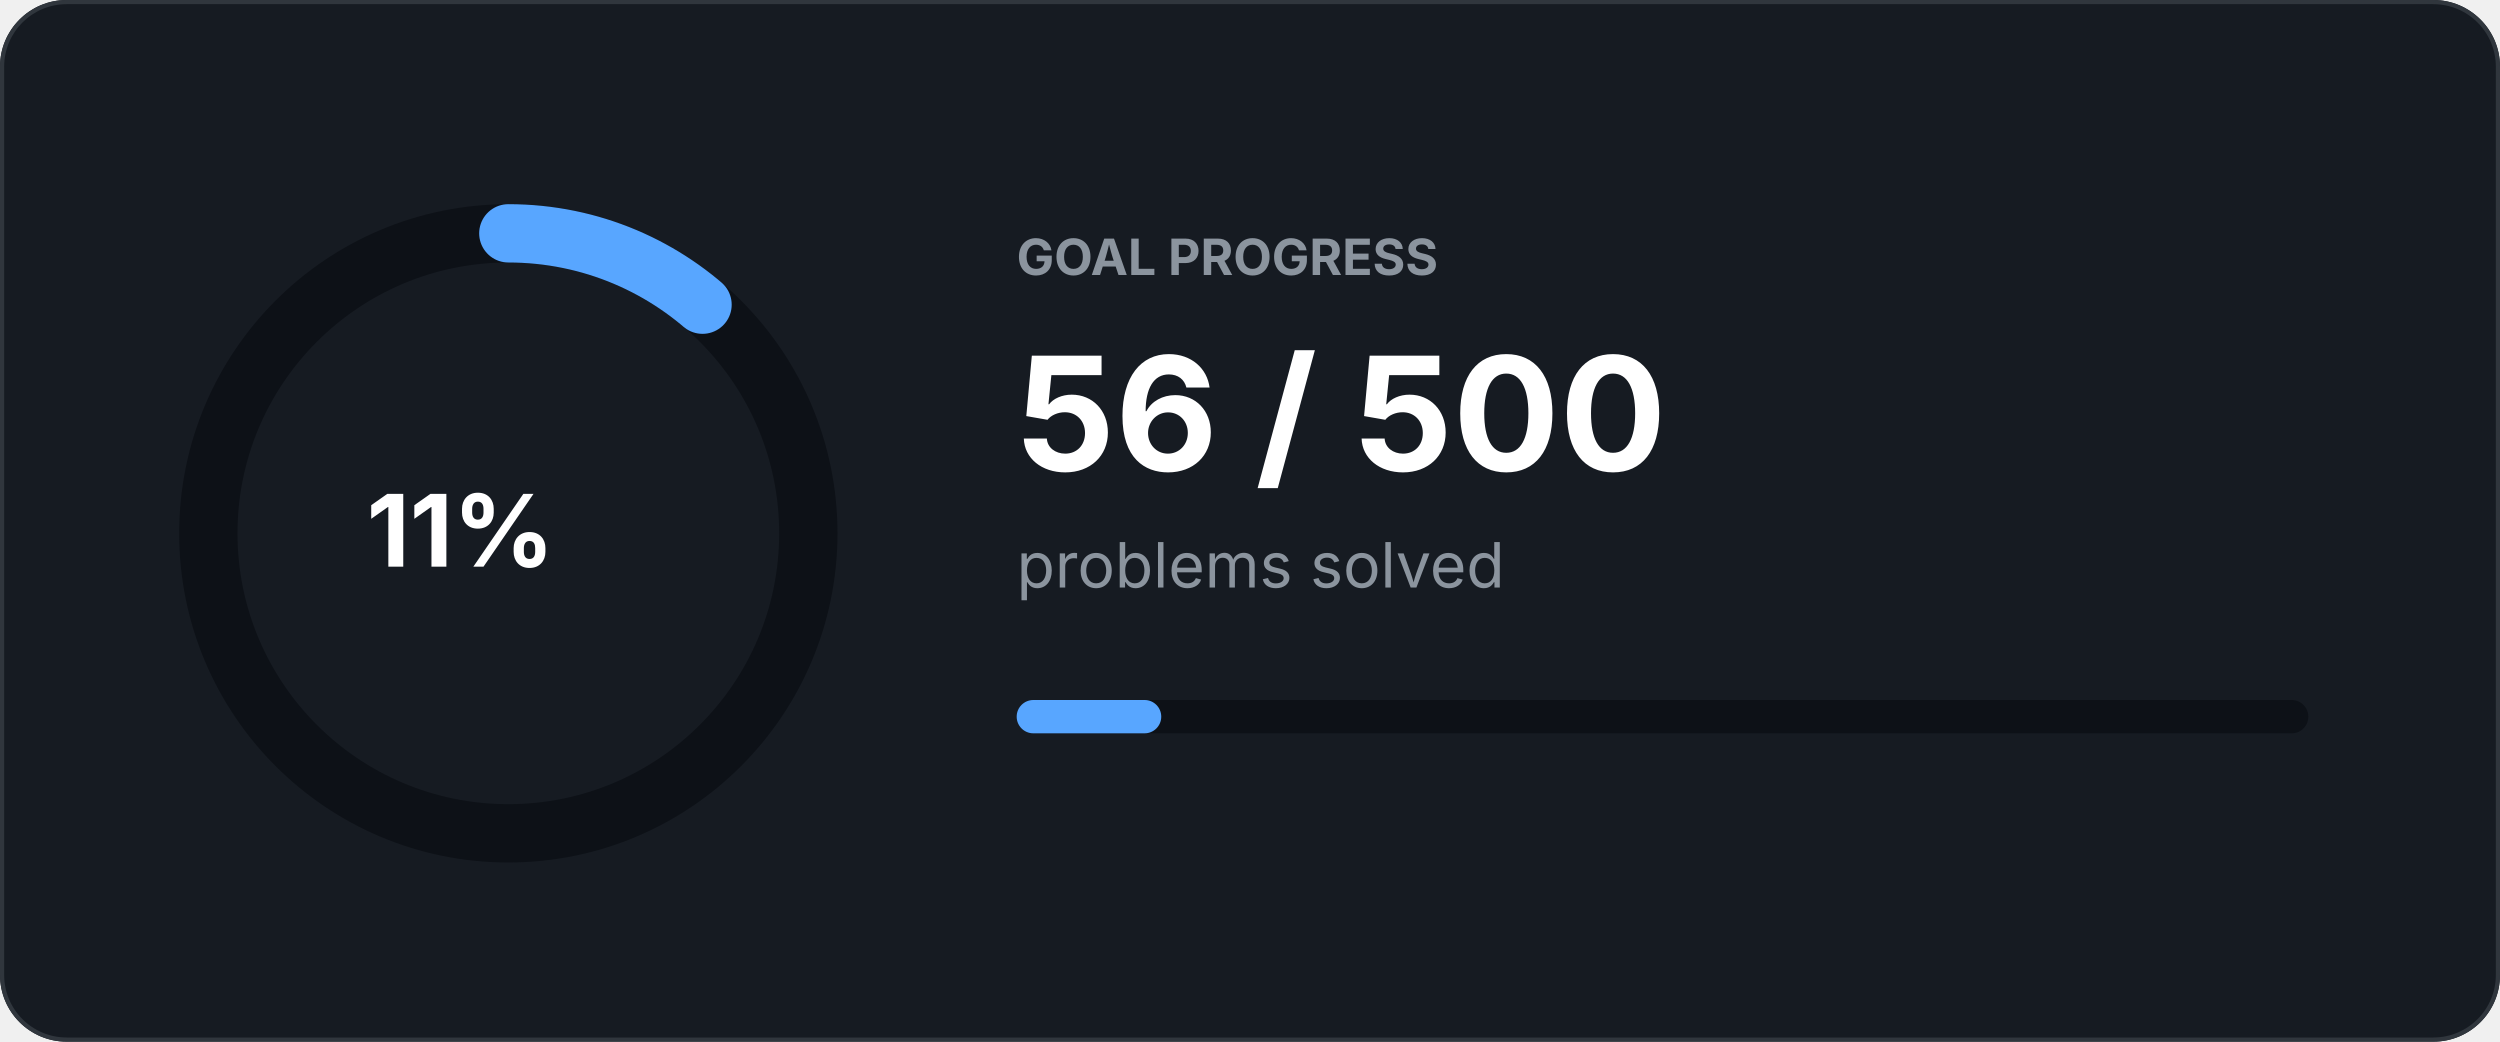
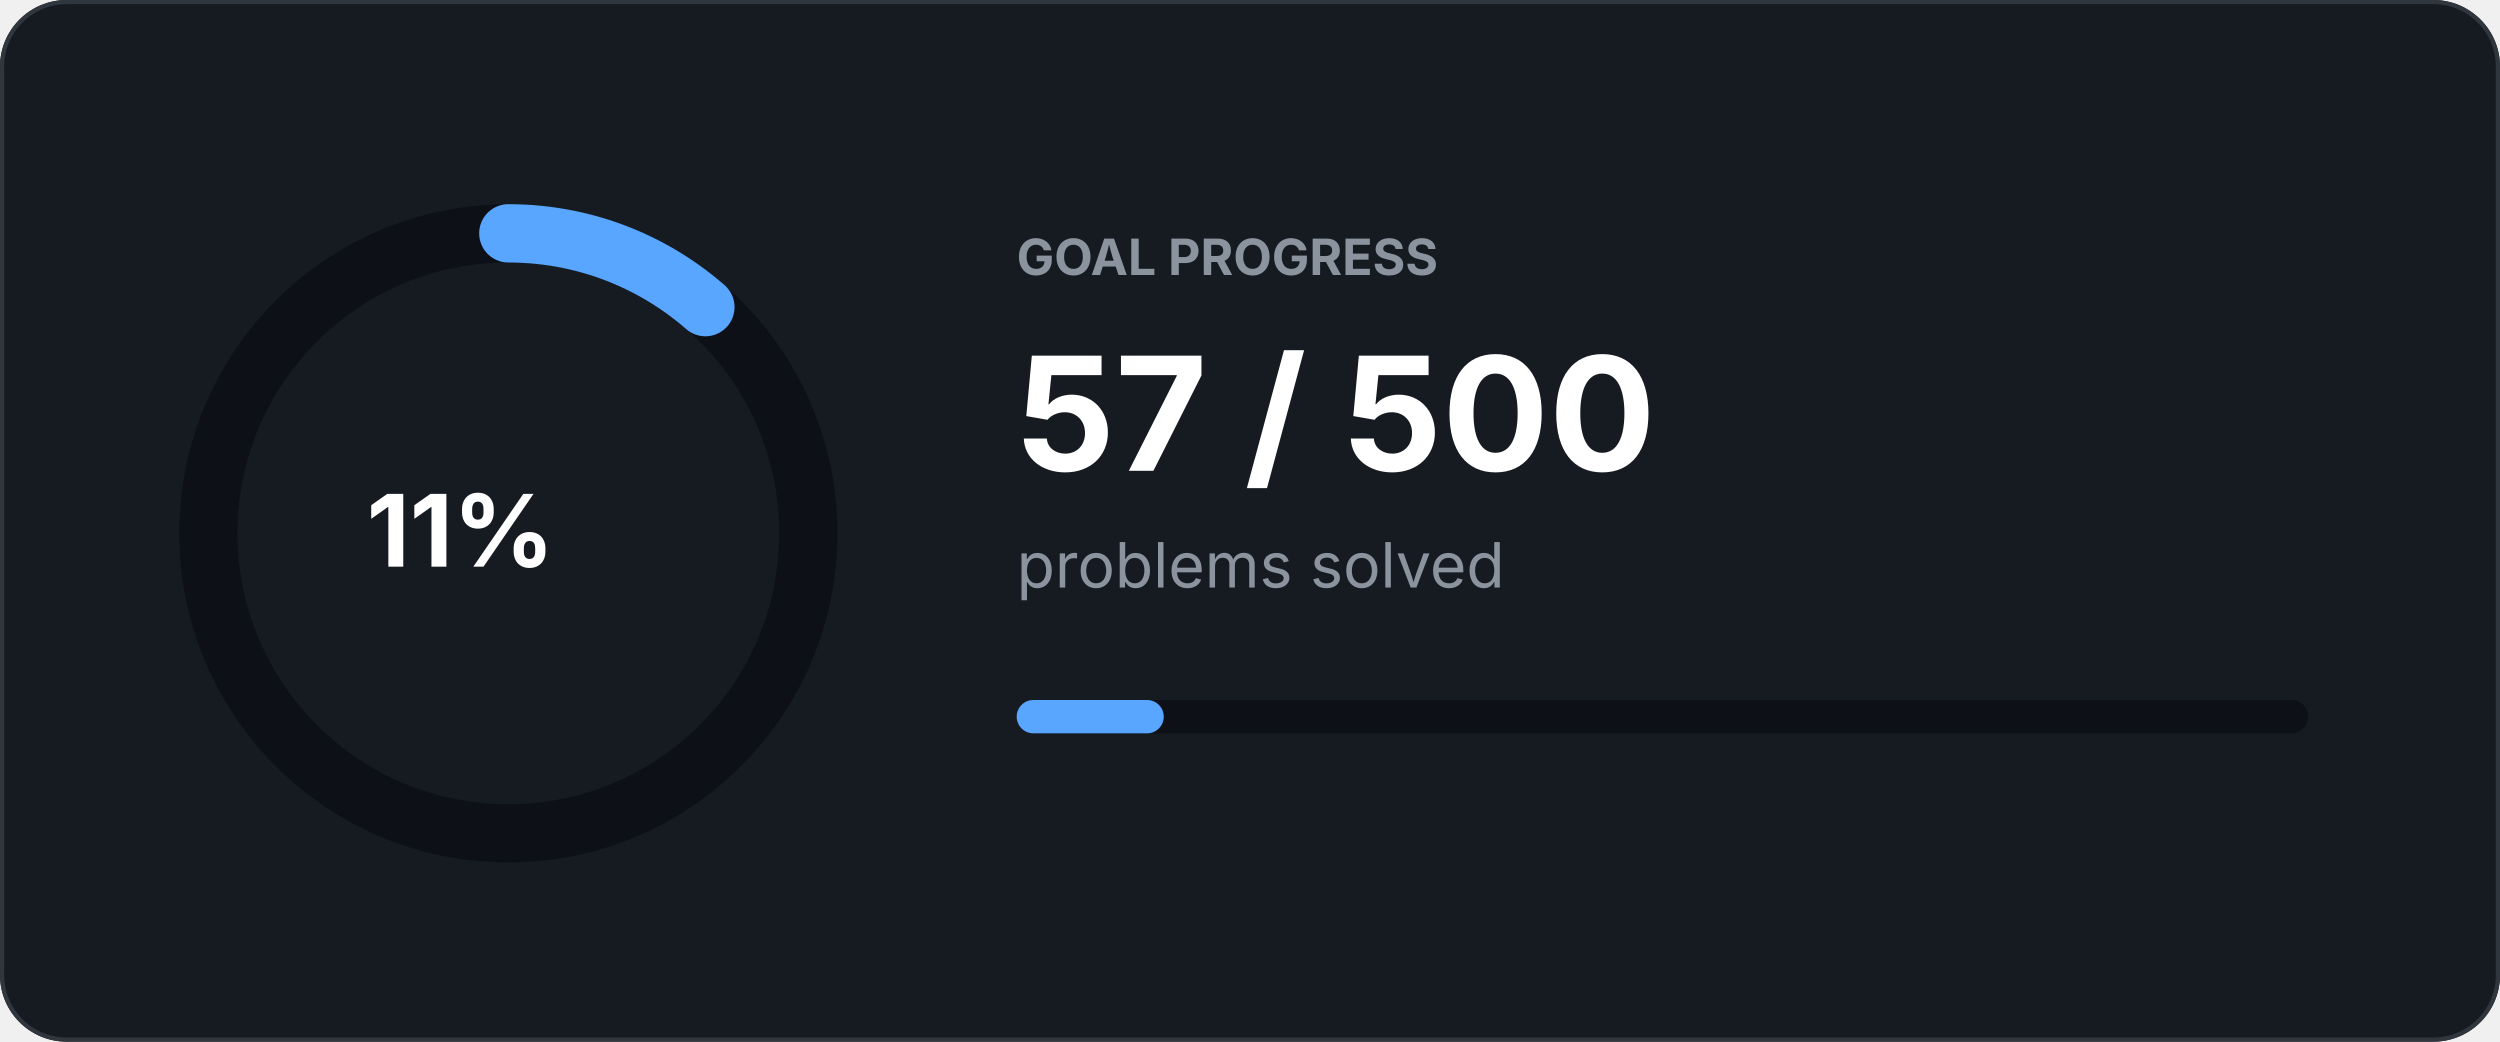
<svg xmlns="http://www.w3.org/2000/svg" width="600" height="250" viewBox="0 0 600 250">
  <rect width="100%" height="100%" rx="16" fill="#161B22" />
  <rect x="0.5" y="0.5" width="599" height="249" rx="15.5" fill="none" stroke="#30363D" />
  <circle cx="122" cy="128" r="72" fill="none" stroke="#0D1117" stroke-width="14" />
-   <circle cx="122" cy="128" r="72" fill="none" stroke="#58A6FF" stroke-width="14" stroke-linecap="round" transform="rotate(-90 122 128)" stroke-dasharray="50.7 452.4" />
+   <circle cx="122" cy="128" r="72" fill="none" stroke="#58A6FF" stroke-width="14" stroke-linecap="round" transform="rotate(-90 122 128)" stroke-dasharray="51.6 452.4" />
  <text x="88" y="136" fill="#FFFFFF" font-family="-apple-system,BlinkMacSystemFont,Segoe UI,sans-serif" font-size="24" font-weight="700">11%</text>
  <text x="244" y="66" fill="#8B949E" font-family="-apple-system,BlinkMacSystemFont,Segoe UI,sans-serif" font-size="12" font-weight="700">GOAL PROGRESS</text>
-   <text x="244" y="113" fill="#FFFFFF" font-family="-apple-system,BlinkMacSystemFont,Segoe UI,sans-serif" font-size="38" font-weight="700">56 / 500</text>
+   <text x="244" y="113" fill="#FFFFFF" font-family="-apple-system,BlinkMacSystemFont,Segoe UI,sans-serif" font-size="38" font-weight="700">57 / 500</text>
  <text x="244" y="141" fill="#8B949E" font-family="-apple-system,BlinkMacSystemFont,Segoe UI,sans-serif" font-size="15" font-weight="400">problems solved</text>
  <rect x="244" y="168" width="310" height="8" rx="4" fill="#0D1117" />
-   <rect x="244" y="168" width="34.7" height="8" rx="4" fill="#58A6FF" />
+   <rect x="244" y="168" width="35.3" height="8" rx="4" fill="#58A6FF" />
</svg>
